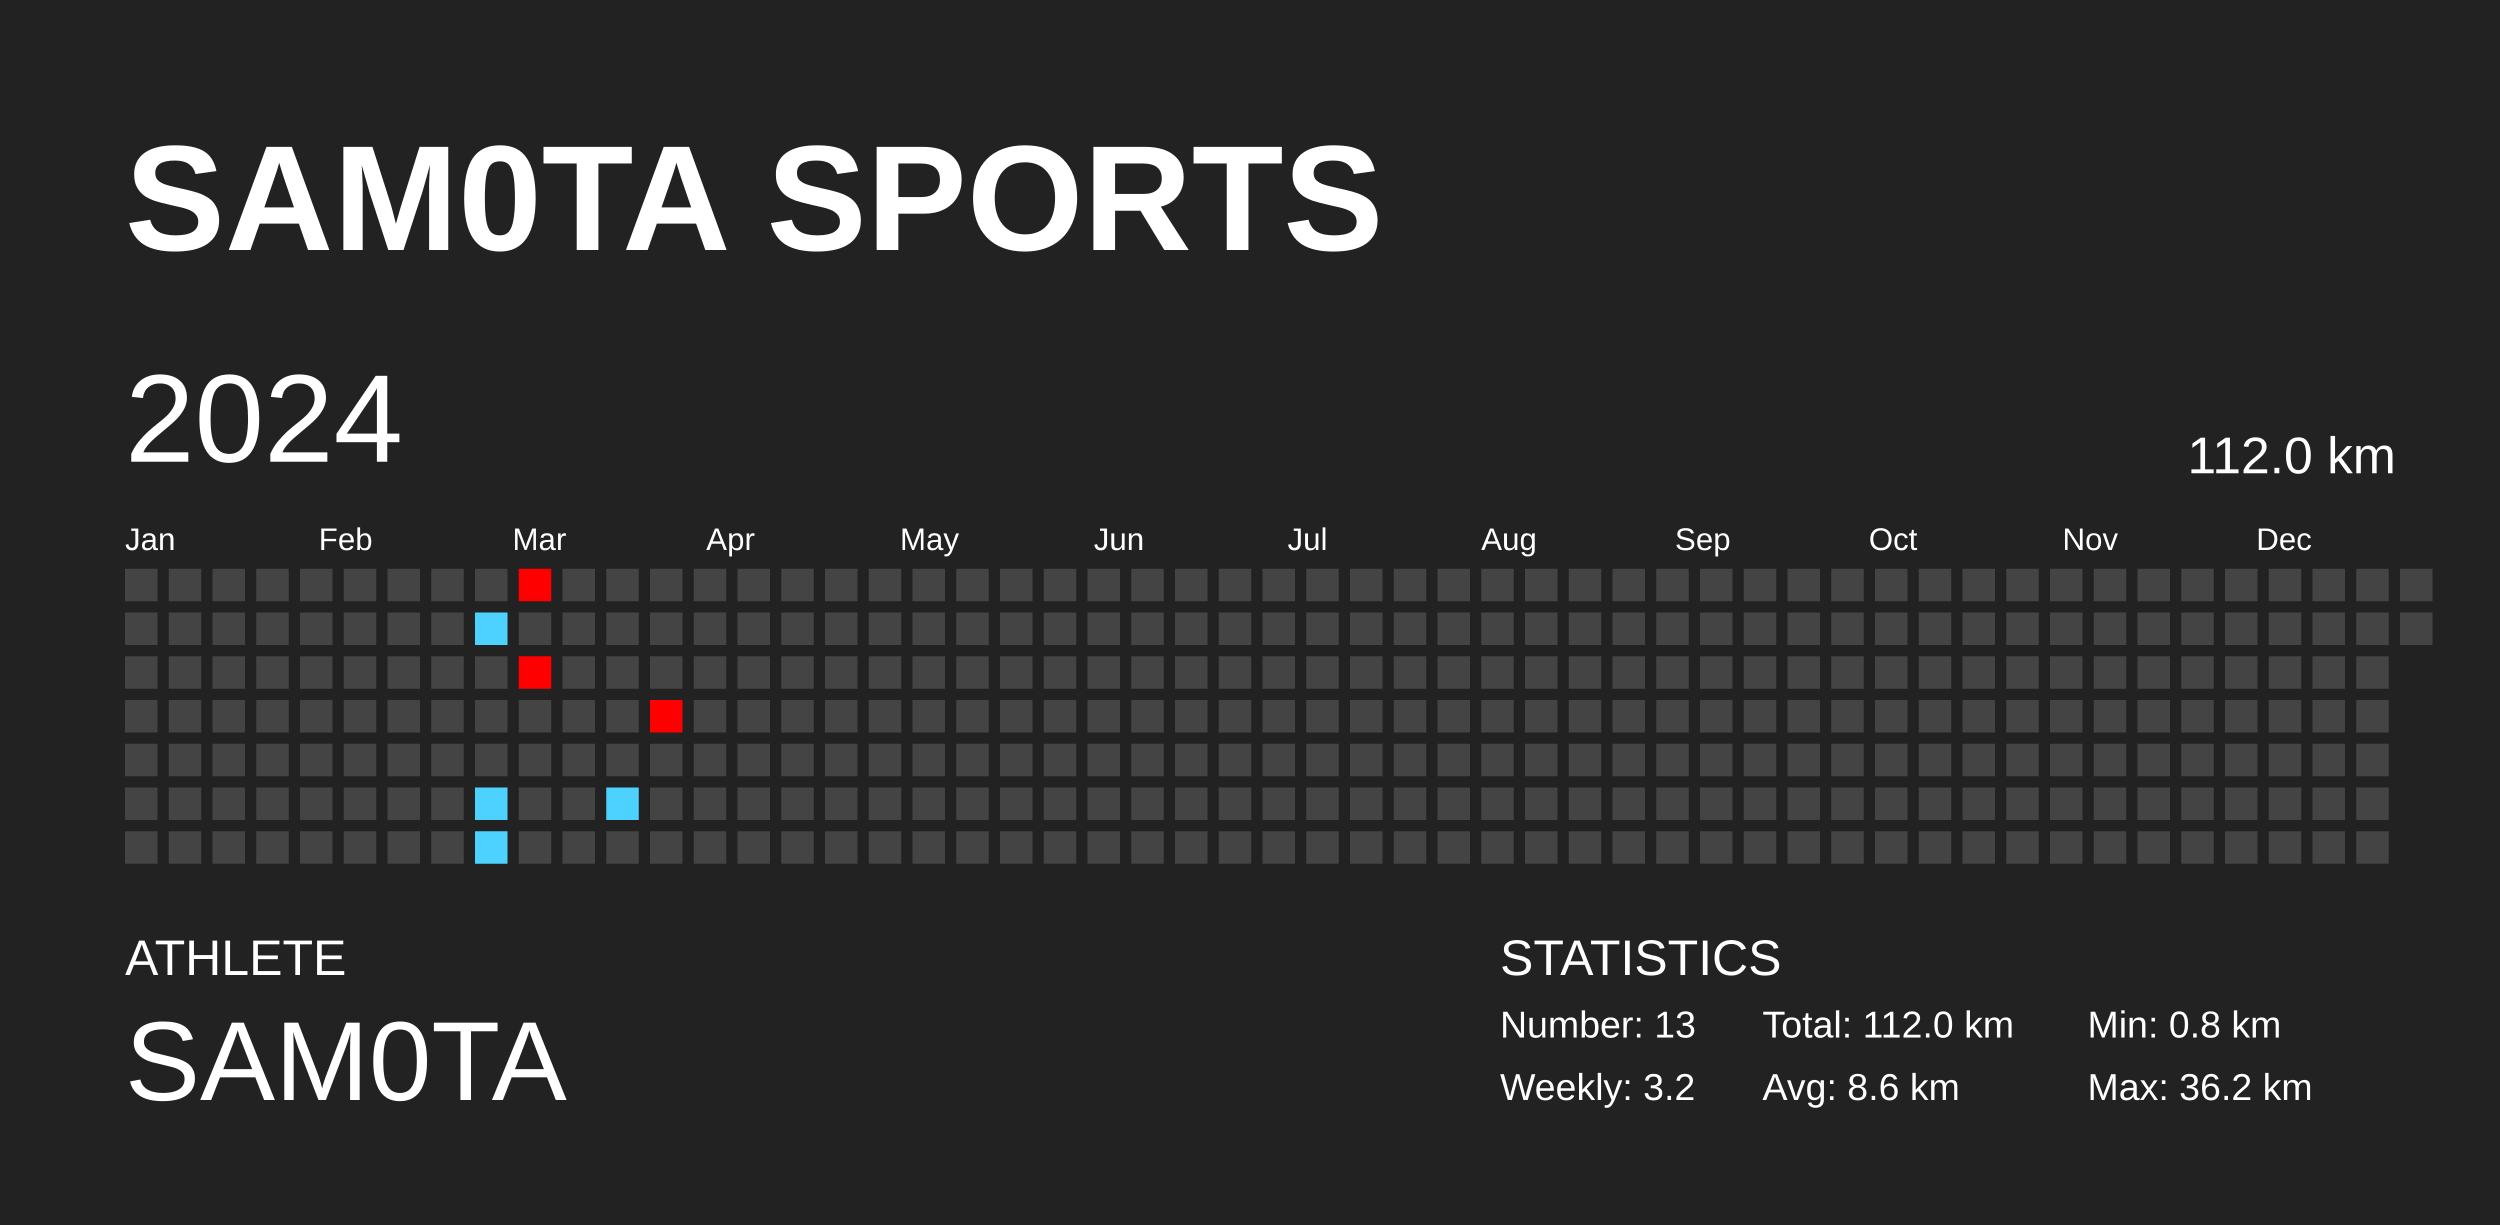
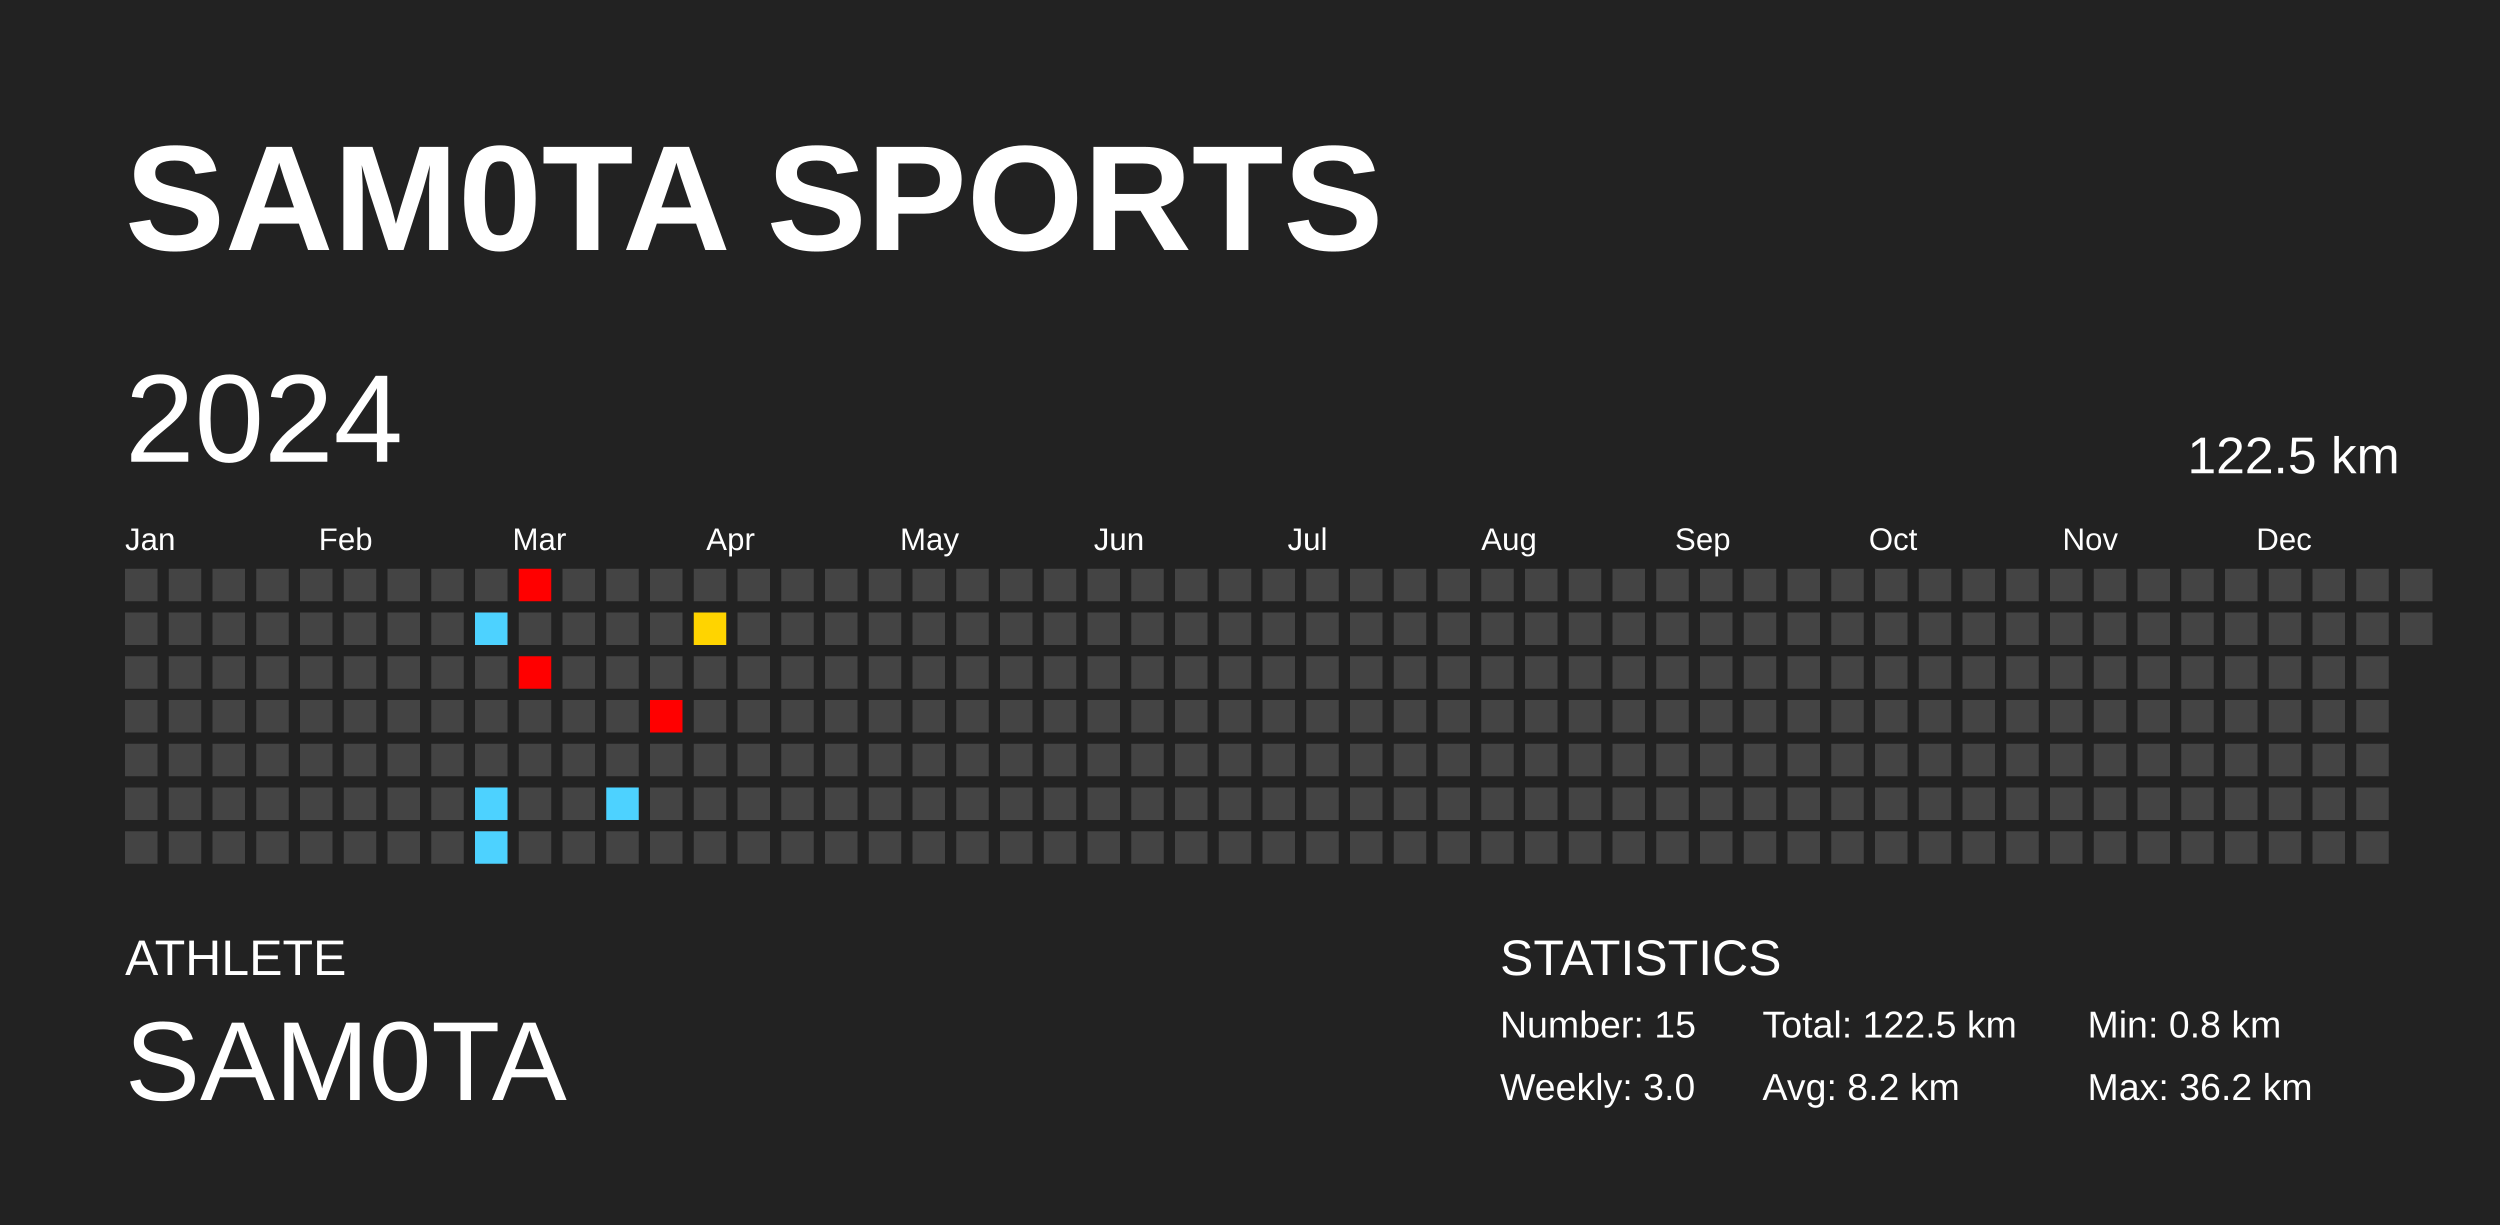
<svg xmlns="http://www.w3.org/2000/svg" baseProfile="full" height="98mm" version="1.1" viewBox="0,0,200,98" width="200mm">
  <defs />
  <rect fill="#222222" height="98" width="200" x="0" y="0" />
  <text fill="#FFFFFF" style="font-size:12px; font-family:Arial; font-weight:bold;" x="10" y="20">SAM0TA SPORTS</text>
  <text fill="#FFFFFF" style="font-size:4px; font-family:Arial" x="10" y="78">ATHLETE</text>
  <text fill="#FFFFFF" style="font-size:9px; font-family:Arial" x="10" y="88">SAM0TA</text>
  <text fill="#FFFFFF" style="font-size:4px; font-family:Arial" x="120" y="78">STATISTICS</text>
-   <text fill="#FFFFFF" style="font-size:3px; font-family:Arial" x="120" y="83">Number: 13</text>
-   <text fill="#FFFFFF" style="font-size:3px; font-family:Arial" x="120" y="88">Weekly: 3.2</text>
-   <text fill="#FFFFFF" style="font-size:3px; font-family:Arial" x="141" y="83">Total: 112.0 km</text>
-   <text fill="#FFFFFF" style="font-size:3px; font-family:Arial" x="141" y="88">Avg: 8.6 km</text>
+   <text fill="#FFFFFF" style="font-size:3px; font-family:Arial" x="120" y="83">Number: 15</text>
+   <text fill="#FFFFFF" style="font-size:3px; font-family:Arial" x="120" y="88">Weekly: 3.0</text>
+   <text fill="#FFFFFF" style="font-size:3px; font-family:Arial" x="141" y="83">Total: 122.5 km</text>
+   <text fill="#FFFFFF" style="font-size:3px; font-family:Arial" x="141" y="88">Avg: 8.2 km</text>
  <text fill="#FFFFFF" style="font-size:3px; font-family:Arial" x="167" y="83">Min: 0.8 km</text>
  <text fill="#FFFFFF" style="font-size:3px; font-family:Arial" x="167" y="88">Max: 36.2 km</text>
  <text dominant-baseline="hanging" fill="#FFFFFF" style="font-size:10.0px; font-family:Arial;" x="10" y="30">2024</text>
-   <text dominant-baseline="hanging" fill="#FFFFFF" style="font-size:4.125px; font-family:Arial;" x="175" y="35">112.0 km</text>
+   <text dominant-baseline="hanging" fill="#FFFFFF" style="font-size:4.125px; font-family:Arial;" x="175" y="35">122.5 km</text>
  <text fill="#FFFFFF" style="font-size:2.5px; font-family:Arial" x="10.0" y="44">Jan</text>
  <text fill="#FFFFFF" style="font-size:2.5px; font-family:Arial" x="25.5" y="44">Feb</text>
  <text fill="#FFFFFF" style="font-size:2.5px; font-family:Arial" x="41.0" y="44">Mar</text>
  <text fill="#FFFFFF" style="font-size:2.5px; font-family:Arial" x="56.5" y="44">Apr</text>
  <text fill="#FFFFFF" style="font-size:2.5px; font-family:Arial" x="72.0" y="44">May</text>
  <text fill="#FFFFFF" style="font-size:2.5px; font-family:Arial" x="87.5" y="44">Jun</text>
  <text fill="#FFFFFF" style="font-size:2.5px; font-family:Arial" x="103.0" y="44">Jul</text>
  <text fill="#FFFFFF" style="font-size:2.5px; font-family:Arial" x="118.5" y="44">Aug</text>
  <text fill="#FFFFFF" style="font-size:2.5px; font-family:Arial" x="134.0" y="44">Sep</text>
  <text fill="#FFFFFF" style="font-size:2.5px; font-family:Arial" x="149.5" y="44">Oct</text>
  <text fill="#FFFFFF" style="font-size:2.5px; font-family:Arial" x="165.0" y="44">Nov</text>
  <text fill="#FFFFFF" style="font-size:2.5px; font-family:Arial" x="180.5" y="44">Dec</text>
  <rect fill="#444444" height="2.6" width="2.6" x="10.0" y="45.5" />
  <rect fill="#444444" height="2.6" width="2.6" x="10.0" y="49.0" />
  <rect fill="#444444" height="2.6" width="2.6" x="10.0" y="52.5" />
  <rect fill="#444444" height="2.6" width="2.6" x="10.0" y="56.0" />
  <rect fill="#444444" height="2.6" width="2.6" x="10.0" y="59.5" />
  <rect fill="#444444" height="2.6" width="2.6" x="10.0" y="63.0" />
  <rect fill="#444444" height="2.6" width="2.6" x="10.0" y="66.5" />
  <rect fill="#444444" height="2.6" width="2.6" x="13.5" y="45.5" />
  <rect fill="#444444" height="2.6" width="2.6" x="13.5" y="49.0" />
  <rect fill="#444444" height="2.6" width="2.6" x="13.5" y="52.5" />
  <rect fill="#444444" height="2.6" width="2.6" x="13.5" y="56.0" />
  <rect fill="#444444" height="2.6" width="2.6" x="13.5" y="59.5" />
  <rect fill="#444444" height="2.6" width="2.6" x="13.5" y="63.0" />
  <rect fill="#444444" height="2.6" width="2.6" x="13.5" y="66.5" />
  <rect fill="#444444" height="2.6" width="2.6" x="17.0" y="45.5" />
  <rect fill="#444444" height="2.6" width="2.6" x="17.0" y="49.0" />
  <rect fill="#444444" height="2.6" width="2.6" x="17.0" y="52.5" />
  <rect fill="#444444" height="2.6" width="2.6" x="17.0" y="56.0" />
  <rect fill="#444444" height="2.6" width="2.6" x="17.0" y="59.5" />
  <rect fill="#444444" height="2.6" width="2.6" x="17.0" y="63.0" />
  <rect fill="#444444" height="2.6" width="2.6" x="17.0" y="66.5" />
  <rect fill="#444444" height="2.6" width="2.6" x="20.5" y="45.5" />
  <rect fill="#444444" height="2.6" width="2.6" x="20.5" y="49.0" />
  <rect fill="#444444" height="2.6" width="2.6" x="20.5" y="52.5" />
  <rect fill="#444444" height="2.6" width="2.6" x="20.5" y="56.0" />
  <rect fill="#444444" height="2.6" width="2.6" x="20.5" y="59.5" />
  <rect fill="#444444" height="2.6" width="2.6" x="20.5" y="63.0" />
  <rect fill="#444444" height="2.6" width="2.6" x="20.5" y="66.5" />
  <rect fill="#444444" height="2.6" width="2.6" x="24.0" y="45.5" />
  <rect fill="#444444" height="2.6" width="2.6" x="24.0" y="49.0" />
  <rect fill="#444444" height="2.6" width="2.6" x="24.0" y="52.5" />
  <rect fill="#444444" height="2.6" width="2.6" x="24.0" y="56.0" />
  <rect fill="#444444" height="2.6" width="2.6" x="24.0" y="59.5" />
  <rect fill="#444444" height="2.6" width="2.6" x="24.0" y="63.0" />
  <rect fill="#444444" height="2.6" width="2.6" x="24.0" y="66.5" />
  <rect fill="#444444" height="2.6" width="2.6" x="27.5" y="45.5" />
  <rect fill="#444444" height="2.6" width="2.6" x="27.5" y="49.0" />
  <rect fill="#444444" height="2.6" width="2.6" x="27.5" y="52.5" />
  <rect fill="#444444" height="2.6" width="2.6" x="27.5" y="56.0" />
  <rect fill="#444444" height="2.6" width="2.6" x="27.5" y="59.5" />
  <rect fill="#444444" height="2.6" width="2.6" x="27.5" y="63.0" />
  <rect fill="#444444" height="2.6" width="2.6" x="27.5" y="66.5" />
  <rect fill="#444444" height="2.6" width="2.6" x="31.0" y="45.5" />
  <rect fill="#444444" height="2.6" width="2.6" x="31.0" y="49.0" />
  <rect fill="#444444" height="2.6" width="2.6" x="31.0" y="52.5" />
  <rect fill="#444444" height="2.6" width="2.6" x="31.0" y="56.0" />
  <rect fill="#444444" height="2.6" width="2.6" x="31.0" y="59.5" />
  <rect fill="#444444" height="2.6" width="2.6" x="31.0" y="63.0" />
  <rect fill="#444444" height="2.6" width="2.6" x="31.0" y="66.5" />
  <rect fill="#444444" height="2.6" width="2.6" x="34.5" y="45.5" />
  <rect fill="#444444" height="2.6" width="2.6" x="34.5" y="49.0" />
  <rect fill="#444444" height="2.6" width="2.6" x="34.5" y="52.5" />
  <rect fill="#444444" height="2.6" width="2.6" x="34.5" y="56.0" />
  <rect fill="#444444" height="2.6" width="2.6" x="34.5" y="59.5" />
  <rect fill="#444444" height="2.6" width="2.6" x="34.5" y="63.0" />
  <rect fill="#444444" height="2.6" width="2.6" x="34.5" y="66.5" />
  <rect fill="#444444" height="2.6" width="2.6" x="38.0" y="45.5" />
  <rect fill="#4dd2ff" height="2.6" width="2.6" x="38.0" y="49.0" />
  <rect fill="#444444" height="2.6" width="2.6" x="38.0" y="52.5" />
  <rect fill="#444444" height="2.6" width="2.6" x="38.0" y="56.0" />
  <rect fill="#444444" height="2.6" width="2.6" x="38.0" y="59.5" />
  <rect fill="#4dd2ff" height="2.6" width="2.6" x="38.0" y="63.0" />
  <rect fill="#4dd2ff" height="2.6" width="2.6" x="38.0" y="66.5" />
  <rect fill="red" height="2.6" width="2.6" x="41.5" y="45.5" />
  <rect fill="#444444" height="2.6" width="2.6" x="41.5" y="49.0" />
  <rect fill="red" height="2.6" width="2.6" x="41.5" y="52.5" />
  <rect fill="#444444" height="2.6" width="2.6" x="41.5" y="56.0" />
  <rect fill="#444444" height="2.6" width="2.6" x="41.5" y="59.5" />
  <rect fill="#444444" height="2.6" width="2.6" x="41.5" y="63.0" />
  <rect fill="#444444" height="2.6" width="2.6" x="41.5" y="66.5" />
  <rect fill="#444444" height="2.6" width="2.6" x="45.0" y="45.5" />
  <rect fill="#444444" height="2.6" width="2.6" x="45.0" y="49.0" />
  <rect fill="#444444" height="2.6" width="2.6" x="45.0" y="52.5" />
  <rect fill="#444444" height="2.6" width="2.6" x="45.0" y="56.0" />
  <rect fill="#444444" height="2.6" width="2.6" x="45.0" y="59.5" />
  <rect fill="#444444" height="2.6" width="2.6" x="45.0" y="63.0" />
  <rect fill="#444444" height="2.6" width="2.6" x="45.0" y="66.5" />
  <rect fill="#444444" height="2.6" width="2.6" x="48.5" y="45.5" />
  <rect fill="#444444" height="2.6" width="2.6" x="48.5" y="49.0" />
  <rect fill="#444444" height="2.6" width="2.6" x="48.5" y="52.5" />
  <rect fill="#444444" height="2.6" width="2.6" x="48.5" y="56.0" />
  <rect fill="#444444" height="2.6" width="2.6" x="48.5" y="59.5" />
  <rect fill="#4dd2ff" height="2.6" width="2.6" x="48.5" y="63.0" />
  <rect fill="#444444" height="2.6" width="2.6" x="48.5" y="66.5" />
  <rect fill="#444444" height="2.6" width="2.6" x="52.0" y="45.5" />
  <rect fill="#444444" height="2.6" width="2.6" x="52.0" y="49.0" />
  <rect fill="#444444" height="2.6" width="2.6" x="52.0" y="52.5" />
  <rect fill="red" height="2.6" width="2.6" x="52.0" y="56.0" />
  <rect fill="#444444" height="2.6" width="2.6" x="52.0" y="59.5" />
  <rect fill="#444444" height="2.6" width="2.6" x="52.0" y="63.0" />
  <rect fill="#444444" height="2.6" width="2.6" x="52.0" y="66.5" />
  <rect fill="#444444" height="2.6" width="2.6" x="55.5" y="45.5" />
-   <rect fill="#444444" height="2.6" width="2.6" x="55.5" y="49.0" />
+   <rect fill="#ffd400" height="2.6" width="2.6" x="55.5" y="49.0" />
  <rect fill="#444444" height="2.6" width="2.6" x="55.5" y="52.5" />
  <rect fill="#444444" height="2.6" width="2.6" x="55.5" y="56.0" />
  <rect fill="#444444" height="2.6" width="2.6" x="55.5" y="59.5" />
  <rect fill="#444444" height="2.6" width="2.6" x="55.5" y="63.0" />
  <rect fill="#444444" height="2.6" width="2.6" x="55.5" y="66.5" />
  <rect fill="#444444" height="2.6" width="2.6" x="59.0" y="45.5" />
  <rect fill="#444444" height="2.6" width="2.6" x="59.0" y="49.0" />
  <rect fill="#444444" height="2.6" width="2.6" x="59.0" y="52.5" />
  <rect fill="#444444" height="2.6" width="2.6" x="59.0" y="56.0" />
  <rect fill="#444444" height="2.6" width="2.6" x="59.0" y="59.5" />
  <rect fill="#444444" height="2.6" width="2.6" x="59.0" y="63.0" />
  <rect fill="#444444" height="2.6" width="2.6" x="59.0" y="66.5" />
  <rect fill="#444444" height="2.6" width="2.6" x="62.5" y="45.5" />
  <rect fill="#444444" height="2.6" width="2.6" x="62.5" y="49.0" />
  <rect fill="#444444" height="2.6" width="2.6" x="62.5" y="52.5" />
  <rect fill="#444444" height="2.6" width="2.6" x="62.5" y="56.0" />
  <rect fill="#444444" height="2.6" width="2.6" x="62.5" y="59.5" />
  <rect fill="#444444" height="2.6" width="2.6" x="62.5" y="63.0" />
  <rect fill="#444444" height="2.6" width="2.6" x="62.5" y="66.5" />
  <rect fill="#444444" height="2.6" width="2.6" x="66.0" y="45.5" />
  <rect fill="#444444" height="2.6" width="2.6" x="66.0" y="49.0" />
  <rect fill="#444444" height="2.6" width="2.6" x="66.0" y="52.5" />
  <rect fill="#444444" height="2.6" width="2.6" x="66.0" y="56.0" />
  <rect fill="#444444" height="2.6" width="2.6" x="66.0" y="59.5" />
  <rect fill="#444444" height="2.6" width="2.6" x="66.0" y="63.0" />
  <rect fill="#444444" height="2.6" width="2.6" x="66.0" y="66.5" />
  <rect fill="#444444" height="2.6" width="2.6" x="69.5" y="45.5" />
  <rect fill="#444444" height="2.6" width="2.6" x="69.5" y="49.0" />
  <rect fill="#444444" height="2.6" width="2.6" x="69.5" y="52.5" />
  <rect fill="#444444" height="2.6" width="2.6" x="69.5" y="56.0" />
  <rect fill="#444444" height="2.6" width="2.6" x="69.5" y="59.5" />
  <rect fill="#444444" height="2.6" width="2.6" x="69.5" y="63.0" />
  <rect fill="#444444" height="2.6" width="2.6" x="69.5" y="66.5" />
  <rect fill="#444444" height="2.6" width="2.6" x="73.0" y="45.5" />
  <rect fill="#444444" height="2.6" width="2.6" x="73.0" y="49.0" />
  <rect fill="#444444" height="2.6" width="2.6" x="73.0" y="52.5" />
  <rect fill="#444444" height="2.6" width="2.6" x="73.0" y="56.0" />
  <rect fill="#444444" height="2.6" width="2.6" x="73.0" y="59.5" />
  <rect fill="#444444" height="2.6" width="2.6" x="73.0" y="63.0" />
  <rect fill="#444444" height="2.6" width="2.6" x="73.0" y="66.5" />
  <rect fill="#444444" height="2.6" width="2.6" x="76.5" y="45.5" />
  <rect fill="#444444" height="2.6" width="2.6" x="76.5" y="49.0" />
  <rect fill="#444444" height="2.6" width="2.6" x="76.5" y="52.5" />
  <rect fill="#444444" height="2.6" width="2.6" x="76.5" y="56.0" />
  <rect fill="#444444" height="2.6" width="2.6" x="76.5" y="59.5" />
  <rect fill="#444444" height="2.6" width="2.6" x="76.5" y="63.0" />
  <rect fill="#444444" height="2.6" width="2.6" x="76.5" y="66.5" />
  <rect fill="#444444" height="2.6" width="2.6" x="80.0" y="45.5" />
  <rect fill="#444444" height="2.6" width="2.6" x="80.0" y="49.0" />
  <rect fill="#444444" height="2.6" width="2.6" x="80.0" y="52.5" />
  <rect fill="#444444" height="2.6" width="2.6" x="80.0" y="56.0" />
  <rect fill="#444444" height="2.6" width="2.6" x="80.0" y="59.5" />
  <rect fill="#444444" height="2.6" width="2.6" x="80.0" y="63.0" />
  <rect fill="#444444" height="2.6" width="2.6" x="80.0" y="66.5" />
  <rect fill="#444444" height="2.6" width="2.6" x="83.5" y="45.5" />
  <rect fill="#444444" height="2.6" width="2.6" x="83.5" y="49.0" />
  <rect fill="#444444" height="2.6" width="2.6" x="83.5" y="52.5" />
  <rect fill="#444444" height="2.6" width="2.6" x="83.5" y="56.0" />
  <rect fill="#444444" height="2.6" width="2.6" x="83.5" y="59.5" />
  <rect fill="#444444" height="2.6" width="2.6" x="83.5" y="63.0" />
  <rect fill="#444444" height="2.6" width="2.6" x="83.5" y="66.5" />
  <rect fill="#444444" height="2.6" width="2.6" x="87.0" y="45.5" />
  <rect fill="#444444" height="2.6" width="2.6" x="87.0" y="49.0" />
  <rect fill="#444444" height="2.6" width="2.6" x="87.0" y="52.5" />
  <rect fill="#444444" height="2.6" width="2.6" x="87.0" y="56.0" />
  <rect fill="#444444" height="2.6" width="2.6" x="87.0" y="59.5" />
  <rect fill="#444444" height="2.6" width="2.6" x="87.0" y="63.0" />
  <rect fill="#444444" height="2.6" width="2.6" x="87.0" y="66.5" />
  <rect fill="#444444" height="2.6" width="2.6" x="90.5" y="45.5" />
  <rect fill="#444444" height="2.6" width="2.6" x="90.5" y="49.0" />
  <rect fill="#444444" height="2.6" width="2.6" x="90.5" y="52.5" />
  <rect fill="#444444" height="2.6" width="2.6" x="90.5" y="56.0" />
  <rect fill="#444444" height="2.6" width="2.6" x="90.5" y="59.5" />
  <rect fill="#444444" height="2.6" width="2.6" x="90.5" y="63.0" />
  <rect fill="#444444" height="2.6" width="2.6" x="90.5" y="66.5" />
  <rect fill="#444444" height="2.6" width="2.6" x="94.0" y="45.5" />
  <rect fill="#444444" height="2.6" width="2.6" x="94.0" y="49.0" />
  <rect fill="#444444" height="2.6" width="2.6" x="94.0" y="52.5" />
  <rect fill="#444444" height="2.6" width="2.6" x="94.0" y="56.0" />
  <rect fill="#444444" height="2.6" width="2.6" x="94.0" y="59.5" />
  <rect fill="#444444" height="2.6" width="2.6" x="94.0" y="63.0" />
  <rect fill="#444444" height="2.6" width="2.6" x="94.0" y="66.5" />
  <rect fill="#444444" height="2.6" width="2.6" x="97.5" y="45.5" />
  <rect fill="#444444" height="2.6" width="2.6" x="97.5" y="49.0" />
  <rect fill="#444444" height="2.6" width="2.6" x="97.5" y="52.5" />
  <rect fill="#444444" height="2.6" width="2.6" x="97.5" y="56.0" />
  <rect fill="#444444" height="2.6" width="2.6" x="97.5" y="59.5" />
  <rect fill="#444444" height="2.6" width="2.6" x="97.5" y="63.0" />
  <rect fill="#444444" height="2.6" width="2.6" x="97.5" y="66.5" />
  <rect fill="#444444" height="2.6" width="2.6" x="101.0" y="45.5" />
  <rect fill="#444444" height="2.6" width="2.6" x="101.0" y="49.0" />
  <rect fill="#444444" height="2.6" width="2.6" x="101.0" y="52.5" />
  <rect fill="#444444" height="2.6" width="2.6" x="101.0" y="56.0" />
  <rect fill="#444444" height="2.6" width="2.6" x="101.0" y="59.5" />
  <rect fill="#444444" height="2.6" width="2.6" x="101.0" y="63.0" />
  <rect fill="#444444" height="2.6" width="2.6" x="101.0" y="66.5" />
  <rect fill="#444444" height="2.6" width="2.6" x="104.5" y="45.5" />
  <rect fill="#444444" height="2.6" width="2.6" x="104.5" y="49.0" />
  <rect fill="#444444" height="2.6" width="2.6" x="104.5" y="52.5" />
  <rect fill="#444444" height="2.6" width="2.6" x="104.5" y="56.0" />
  <rect fill="#444444" height="2.6" width="2.6" x="104.5" y="59.5" />
  <rect fill="#444444" height="2.6" width="2.6" x="104.5" y="63.0" />
  <rect fill="#444444" height="2.6" width="2.6" x="104.5" y="66.5" />
  <rect fill="#444444" height="2.6" width="2.6" x="108.0" y="45.5" />
  <rect fill="#444444" height="2.6" width="2.6" x="108.0" y="49.0" />
  <rect fill="#444444" height="2.6" width="2.6" x="108.0" y="52.5" />
  <rect fill="#444444" height="2.6" width="2.6" x="108.0" y="56.0" />
  <rect fill="#444444" height="2.6" width="2.6" x="108.0" y="59.5" />
  <rect fill="#444444" height="2.6" width="2.6" x="108.0" y="63.0" />
  <rect fill="#444444" height="2.6" width="2.6" x="108.0" y="66.5" />
  <rect fill="#444444" height="2.6" width="2.6" x="111.5" y="45.5" />
  <rect fill="#444444" height="2.6" width="2.6" x="111.5" y="49.0" />
  <rect fill="#444444" height="2.6" width="2.6" x="111.5" y="52.5" />
  <rect fill="#444444" height="2.6" width="2.6" x="111.5" y="56.0" />
  <rect fill="#444444" height="2.6" width="2.6" x="111.5" y="59.5" />
  <rect fill="#444444" height="2.6" width="2.6" x="111.5" y="63.0" />
  <rect fill="#444444" height="2.6" width="2.6" x="111.5" y="66.5" />
  <rect fill="#444444" height="2.6" width="2.6" x="115.0" y="45.5" />
  <rect fill="#444444" height="2.6" width="2.6" x="115.0" y="49.0" />
  <rect fill="#444444" height="2.6" width="2.6" x="115.0" y="52.5" />
  <rect fill="#444444" height="2.6" width="2.6" x="115.0" y="56.0" />
  <rect fill="#444444" height="2.6" width="2.6" x="115.0" y="59.5" />
  <rect fill="#444444" height="2.6" width="2.6" x="115.0" y="63.0" />
  <rect fill="#444444" height="2.6" width="2.6" x="115.0" y="66.5" />
  <rect fill="#444444" height="2.6" width="2.6" x="118.5" y="45.5" />
  <rect fill="#444444" height="2.6" width="2.6" x="118.5" y="49.0" />
  <rect fill="#444444" height="2.6" width="2.6" x="118.5" y="52.5" />
  <rect fill="#444444" height="2.6" width="2.6" x="118.5" y="56.0" />
  <rect fill="#444444" height="2.6" width="2.6" x="118.5" y="59.5" />
  <rect fill="#444444" height="2.6" width="2.6" x="118.5" y="63.0" />
  <rect fill="#444444" height="2.6" width="2.6" x="118.5" y="66.5" />
  <rect fill="#444444" height="2.6" width="2.6" x="122.0" y="45.5" />
  <rect fill="#444444" height="2.6" width="2.6" x="122.0" y="49.0" />
  <rect fill="#444444" height="2.6" width="2.6" x="122.0" y="52.5" />
  <rect fill="#444444" height="2.6" width="2.6" x="122.0" y="56.0" />
  <rect fill="#444444" height="2.6" width="2.6" x="122.0" y="59.5" />
  <rect fill="#444444" height="2.6" width="2.6" x="122.0" y="63.0" />
  <rect fill="#444444" height="2.6" width="2.6" x="122.0" y="66.5" />
  <rect fill="#444444" height="2.6" width="2.6" x="125.5" y="45.5" />
  <rect fill="#444444" height="2.6" width="2.6" x="125.5" y="49.0" />
  <rect fill="#444444" height="2.6" width="2.6" x="125.5" y="52.5" />
  <rect fill="#444444" height="2.6" width="2.6" x="125.5" y="56.0" />
  <rect fill="#444444" height="2.6" width="2.6" x="125.5" y="59.5" />
  <rect fill="#444444" height="2.6" width="2.6" x="125.5" y="63.0" />
  <rect fill="#444444" height="2.6" width="2.6" x="125.5" y="66.5" />
  <rect fill="#444444" height="2.6" width="2.6" x="129.0" y="45.5" />
  <rect fill="#444444" height="2.6" width="2.6" x="129.0" y="49.0" />
  <rect fill="#444444" height="2.6" width="2.6" x="129.0" y="52.5" />
  <rect fill="#444444" height="2.6" width="2.6" x="129.0" y="56.0" />
  <rect fill="#444444" height="2.6" width="2.6" x="129.0" y="59.5" />
  <rect fill="#444444" height="2.6" width="2.6" x="129.0" y="63.0" />
  <rect fill="#444444" height="2.6" width="2.6" x="129.0" y="66.5" />
  <rect fill="#444444" height="2.6" width="2.6" x="132.5" y="45.5" />
  <rect fill="#444444" height="2.6" width="2.6" x="132.5" y="49.0" />
  <rect fill="#444444" height="2.6" width="2.6" x="132.5" y="52.5" />
  <rect fill="#444444" height="2.6" width="2.6" x="132.5" y="56.0" />
  <rect fill="#444444" height="2.6" width="2.6" x="132.5" y="59.5" />
  <rect fill="#444444" height="2.6" width="2.6" x="132.5" y="63.0" />
  <rect fill="#444444" height="2.6" width="2.6" x="132.5" y="66.5" />
  <rect fill="#444444" height="2.6" width="2.6" x="136.0" y="45.5" />
  <rect fill="#444444" height="2.6" width="2.6" x="136.0" y="49.0" />
  <rect fill="#444444" height="2.6" width="2.6" x="136.0" y="52.5" />
  <rect fill="#444444" height="2.6" width="2.6" x="136.0" y="56.0" />
  <rect fill="#444444" height="2.6" width="2.6" x="136.0" y="59.5" />
  <rect fill="#444444" height="2.6" width="2.6" x="136.0" y="63.0" />
  <rect fill="#444444" height="2.6" width="2.6" x="136.0" y="66.5" />
  <rect fill="#444444" height="2.6" width="2.6" x="139.5" y="45.5" />
  <rect fill="#444444" height="2.6" width="2.6" x="139.5" y="49.0" />
  <rect fill="#444444" height="2.6" width="2.6" x="139.5" y="52.5" />
  <rect fill="#444444" height="2.6" width="2.6" x="139.5" y="56.0" />
  <rect fill="#444444" height="2.6" width="2.6" x="139.5" y="59.5" />
  <rect fill="#444444" height="2.6" width="2.6" x="139.5" y="63.0" />
  <rect fill="#444444" height="2.6" width="2.6" x="139.5" y="66.5" />
  <rect fill="#444444" height="2.6" width="2.6" x="143.0" y="45.5" />
  <rect fill="#444444" height="2.6" width="2.6" x="143.0" y="49.0" />
  <rect fill="#444444" height="2.6" width="2.6" x="143.0" y="52.5" />
  <rect fill="#444444" height="2.6" width="2.6" x="143.0" y="56.0" />
  <rect fill="#444444" height="2.6" width="2.6" x="143.0" y="59.5" />
  <rect fill="#444444" height="2.6" width="2.6" x="143.0" y="63.0" />
  <rect fill="#444444" height="2.6" width="2.6" x="143.0" y="66.5" />
  <rect fill="#444444" height="2.6" width="2.6" x="146.5" y="45.5" />
  <rect fill="#444444" height="2.6" width="2.6" x="146.5" y="49.0" />
  <rect fill="#444444" height="2.6" width="2.6" x="146.5" y="52.5" />
  <rect fill="#444444" height="2.6" width="2.6" x="146.5" y="56.0" />
  <rect fill="#444444" height="2.6" width="2.6" x="146.5" y="59.5" />
  <rect fill="#444444" height="2.6" width="2.6" x="146.5" y="63.0" />
  <rect fill="#444444" height="2.6" width="2.6" x="146.5" y="66.5" />
  <rect fill="#444444" height="2.6" width="2.6" x="150.0" y="45.5" />
  <rect fill="#444444" height="2.6" width="2.6" x="150.0" y="49.0" />
  <rect fill="#444444" height="2.6" width="2.6" x="150.0" y="52.5" />
  <rect fill="#444444" height="2.6" width="2.6" x="150.0" y="56.0" />
  <rect fill="#444444" height="2.6" width="2.6" x="150.0" y="59.5" />
  <rect fill="#444444" height="2.6" width="2.6" x="150.0" y="63.0" />
  <rect fill="#444444" height="2.6" width="2.6" x="150.0" y="66.5" />
  <rect fill="#444444" height="2.6" width="2.6" x="153.5" y="45.5" />
  <rect fill="#444444" height="2.6" width="2.6" x="153.5" y="49.0" />
  <rect fill="#444444" height="2.6" width="2.6" x="153.5" y="52.5" />
  <rect fill="#444444" height="2.6" width="2.6" x="153.5" y="56.0" />
  <rect fill="#444444" height="2.6" width="2.6" x="153.5" y="59.5" />
  <rect fill="#444444" height="2.6" width="2.6" x="153.5" y="63.0" />
  <rect fill="#444444" height="2.6" width="2.6" x="153.5" y="66.5" />
  <rect fill="#444444" height="2.6" width="2.6" x="157.0" y="45.5" />
  <rect fill="#444444" height="2.6" width="2.6" x="157.0" y="49.0" />
  <rect fill="#444444" height="2.6" width="2.6" x="157.0" y="52.5" />
  <rect fill="#444444" height="2.6" width="2.6" x="157.0" y="56.0" />
  <rect fill="#444444" height="2.6" width="2.6" x="157.0" y="59.5" />
  <rect fill="#444444" height="2.6" width="2.6" x="157.0" y="63.0" />
  <rect fill="#444444" height="2.6" width="2.6" x="157.0" y="66.5" />
  <rect fill="#444444" height="2.6" width="2.6" x="160.5" y="45.5" />
  <rect fill="#444444" height="2.6" width="2.6" x="160.5" y="49.0" />
  <rect fill="#444444" height="2.6" width="2.6" x="160.5" y="52.5" />
  <rect fill="#444444" height="2.6" width="2.6" x="160.5" y="56.0" />
  <rect fill="#444444" height="2.6" width="2.6" x="160.5" y="59.5" />
  <rect fill="#444444" height="2.6" width="2.6" x="160.5" y="63.0" />
  <rect fill="#444444" height="2.6" width="2.6" x="160.5" y="66.5" />
  <rect fill="#444444" height="2.6" width="2.6" x="164.0" y="45.5" />
  <rect fill="#444444" height="2.6" width="2.6" x="164.0" y="49.0" />
  <rect fill="#444444" height="2.6" width="2.6" x="164.0" y="52.5" />
  <rect fill="#444444" height="2.6" width="2.6" x="164.0" y="56.0" />
  <rect fill="#444444" height="2.6" width="2.6" x="164.0" y="59.5" />
  <rect fill="#444444" height="2.6" width="2.6" x="164.0" y="63.0" />
  <rect fill="#444444" height="2.6" width="2.6" x="164.0" y="66.5" />
  <rect fill="#444444" height="2.6" width="2.6" x="167.5" y="45.5" />
  <rect fill="#444444" height="2.6" width="2.6" x="167.5" y="49.0" />
  <rect fill="#444444" height="2.6" width="2.6" x="167.5" y="52.5" />
  <rect fill="#444444" height="2.6" width="2.6" x="167.5" y="56.0" />
  <rect fill="#444444" height="2.6" width="2.6" x="167.5" y="59.5" />
  <rect fill="#444444" height="2.6" width="2.6" x="167.5" y="63.0" />
  <rect fill="#444444" height="2.6" width="2.6" x="167.5" y="66.5" />
  <rect fill="#444444" height="2.6" width="2.6" x="171.0" y="45.5" />
  <rect fill="#444444" height="2.6" width="2.6" x="171.0" y="49.0" />
  <rect fill="#444444" height="2.6" width="2.6" x="171.0" y="52.5" />
  <rect fill="#444444" height="2.6" width="2.6" x="171.0" y="56.0" />
  <rect fill="#444444" height="2.6" width="2.6" x="171.0" y="59.5" />
  <rect fill="#444444" height="2.6" width="2.6" x="171.0" y="63.0" />
  <rect fill="#444444" height="2.6" width="2.6" x="171.0" y="66.5" />
  <rect fill="#444444" height="2.6" width="2.6" x="174.5" y="45.5" />
  <rect fill="#444444" height="2.6" width="2.6" x="174.5" y="49.0" />
  <rect fill="#444444" height="2.6" width="2.6" x="174.5" y="52.5" />
  <rect fill="#444444" height="2.6" width="2.6" x="174.5" y="56.0" />
  <rect fill="#444444" height="2.6" width="2.6" x="174.5" y="59.5" />
  <rect fill="#444444" height="2.6" width="2.6" x="174.5" y="63.0" />
  <rect fill="#444444" height="2.6" width="2.6" x="174.5" y="66.5" />
  <rect fill="#444444" height="2.6" width="2.6" x="178.0" y="45.5" />
  <rect fill="#444444" height="2.6" width="2.6" x="178.0" y="49.0" />
  <rect fill="#444444" height="2.6" width="2.6" x="178.0" y="52.5" />
  <rect fill="#444444" height="2.6" width="2.6" x="178.0" y="56.0" />
  <rect fill="#444444" height="2.6" width="2.6" x="178.0" y="59.5" />
  <rect fill="#444444" height="2.6" width="2.6" x="178.0" y="63.0" />
  <rect fill="#444444" height="2.6" width="2.6" x="178.0" y="66.5" />
  <rect fill="#444444" height="2.6" width="2.6" x="181.5" y="45.5" />
  <rect fill="#444444" height="2.6" width="2.6" x="181.5" y="49.0" />
  <rect fill="#444444" height="2.6" width="2.6" x="181.5" y="52.5" />
  <rect fill="#444444" height="2.6" width="2.6" x="181.5" y="56.0" />
  <rect fill="#444444" height="2.6" width="2.6" x="181.5" y="59.5" />
  <rect fill="#444444" height="2.6" width="2.6" x="181.5" y="63.0" />
  <rect fill="#444444" height="2.6" width="2.6" x="181.5" y="66.5" />
  <rect fill="#444444" height="2.6" width="2.6" x="185.0" y="45.5" />
  <rect fill="#444444" height="2.6" width="2.6" x="185.0" y="49.0" />
  <rect fill="#444444" height="2.6" width="2.6" x="185.0" y="52.5" />
  <rect fill="#444444" height="2.6" width="2.6" x="185.0" y="56.0" />
  <rect fill="#444444" height="2.6" width="2.6" x="185.0" y="59.5" />
  <rect fill="#444444" height="2.6" width="2.6" x="185.0" y="63.0" />
  <rect fill="#444444" height="2.6" width="2.6" x="185.0" y="66.5" />
  <rect fill="#444444" height="2.6" width="2.6" x="188.5" y="45.5" />
  <rect fill="#444444" height="2.6" width="2.6" x="188.5" y="49.0" />
  <rect fill="#444444" height="2.6" width="2.6" x="188.5" y="52.5" />
  <rect fill="#444444" height="2.6" width="2.6" x="188.5" y="56.0" />
  <rect fill="#444444" height="2.6" width="2.6" x="188.5" y="59.5" />
  <rect fill="#444444" height="2.6" width="2.6" x="188.5" y="63.0" />
  <rect fill="#444444" height="2.6" width="2.6" x="188.5" y="66.5" />
  <rect fill="#444444" height="2.6" width="2.6" x="192.0" y="45.5" />
  <rect fill="#444444" height="2.6" width="2.6" x="192.0" y="49.0" />
</svg>
